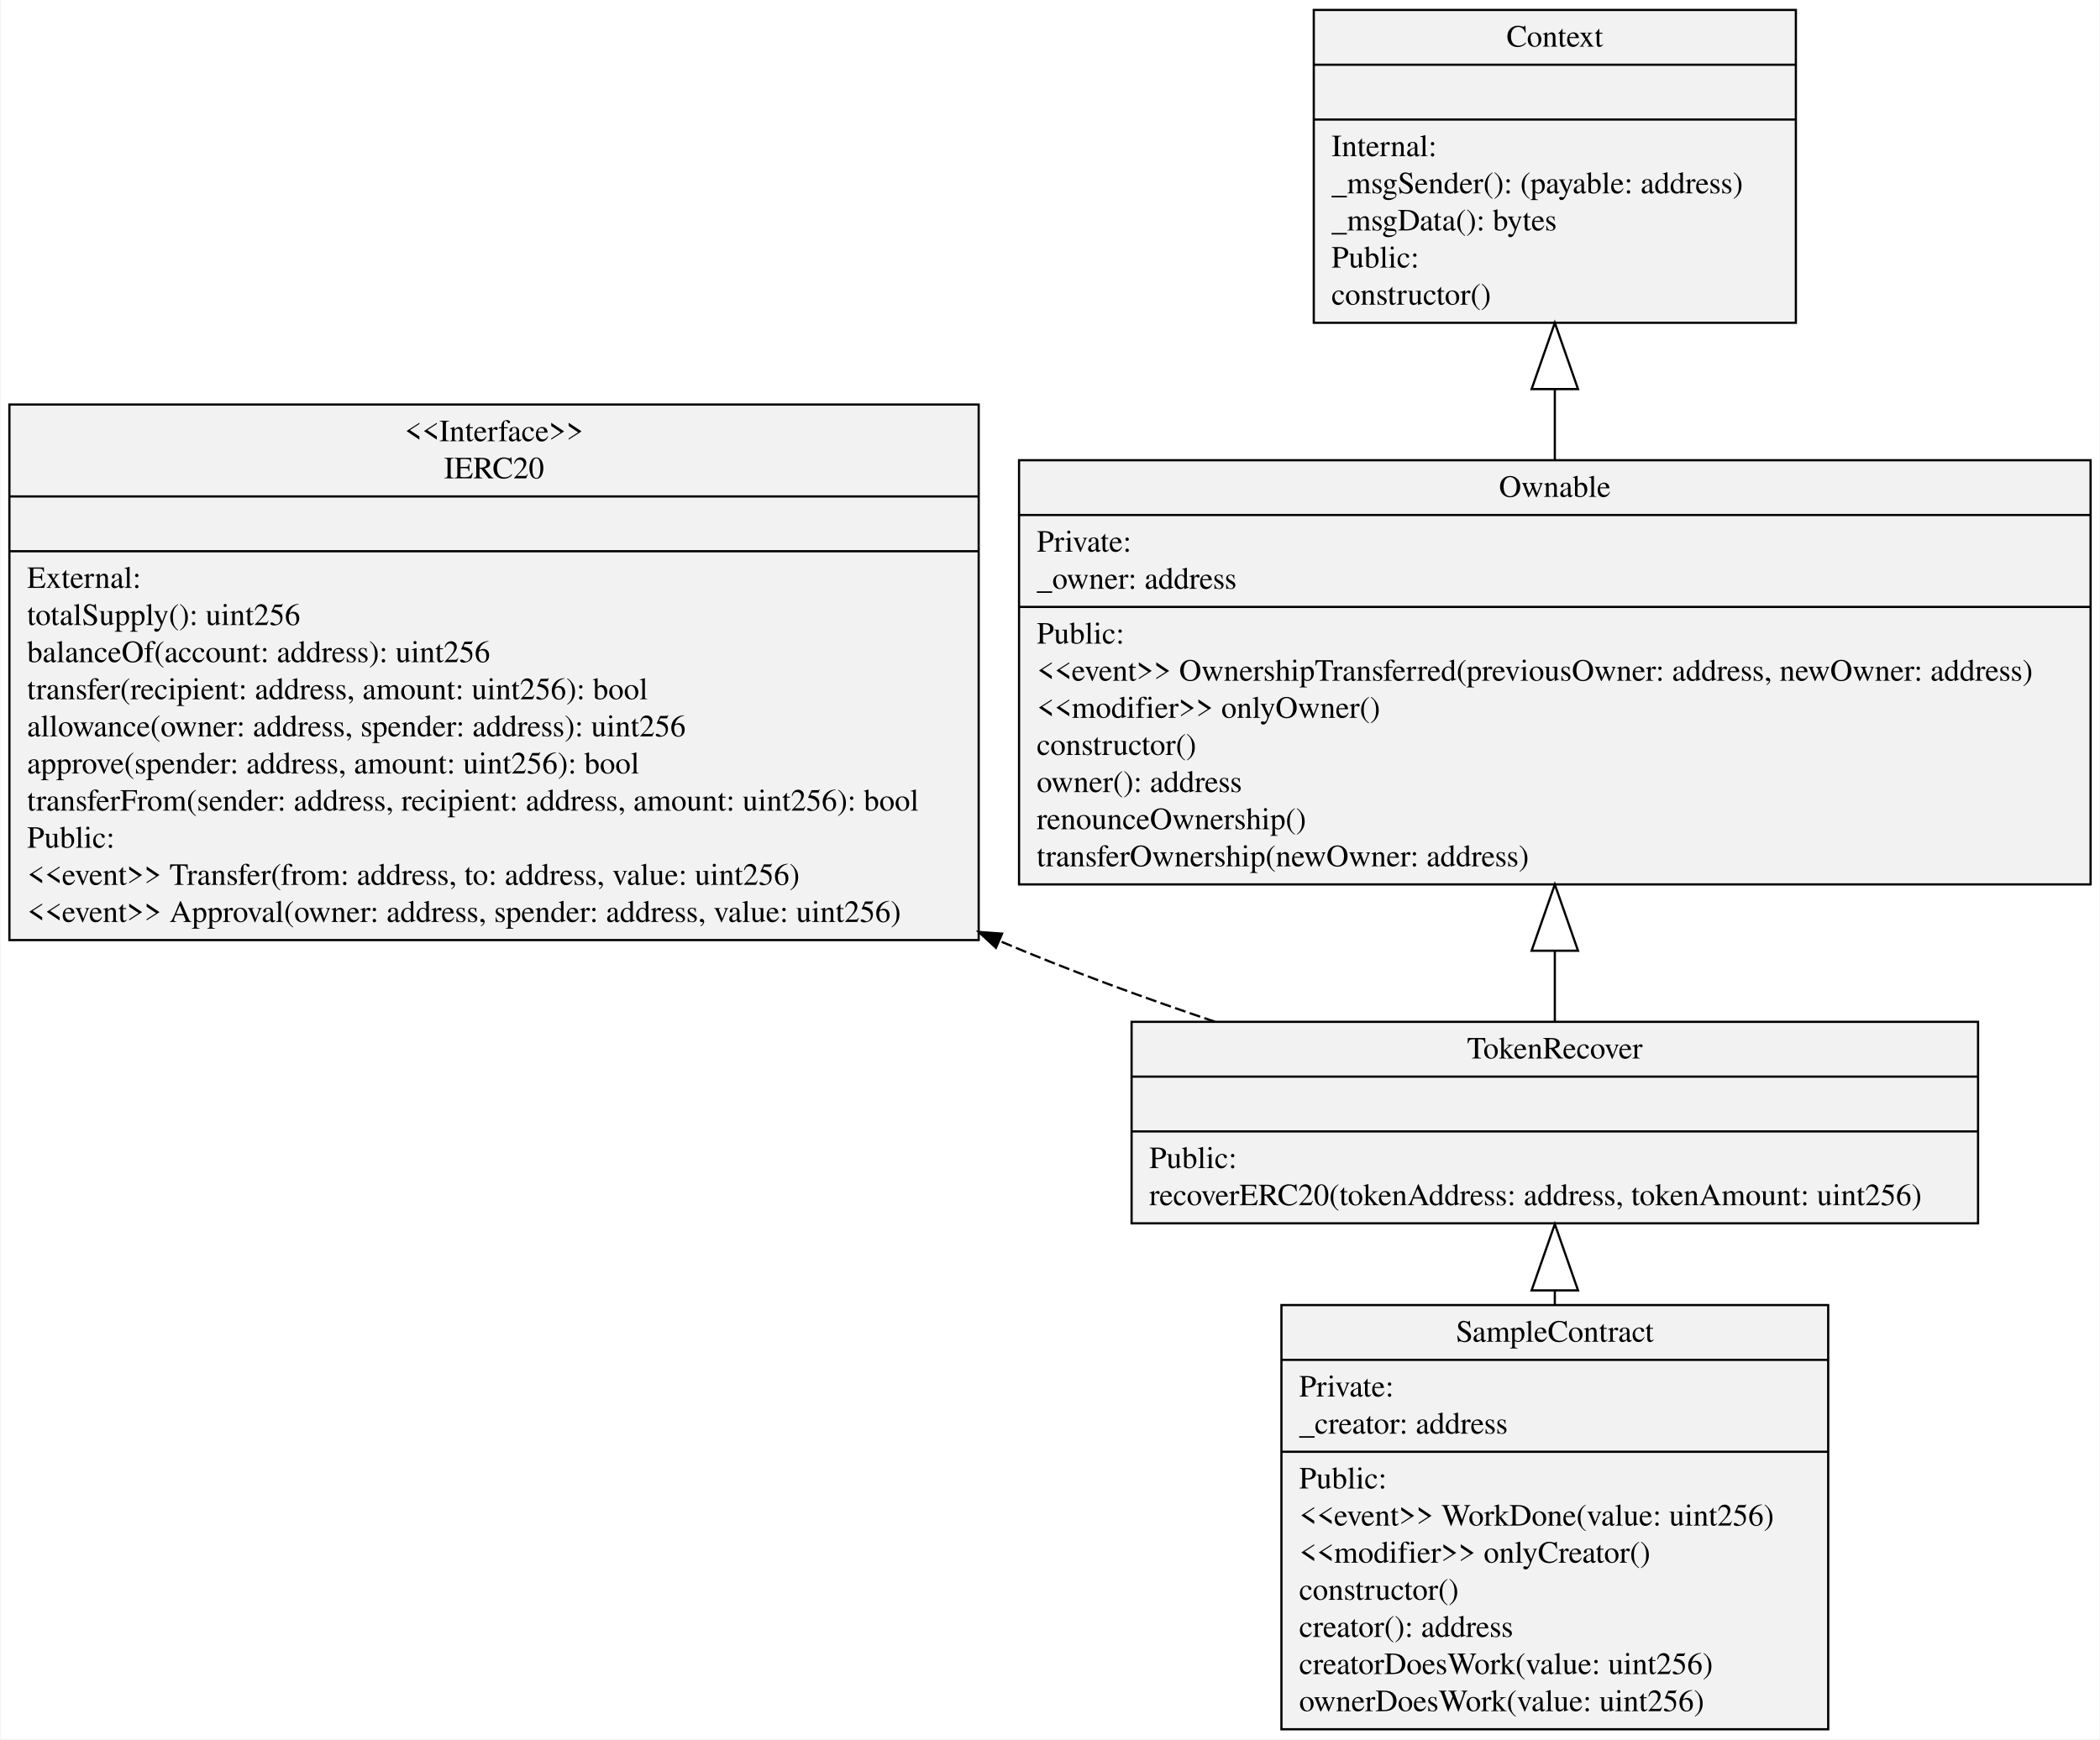
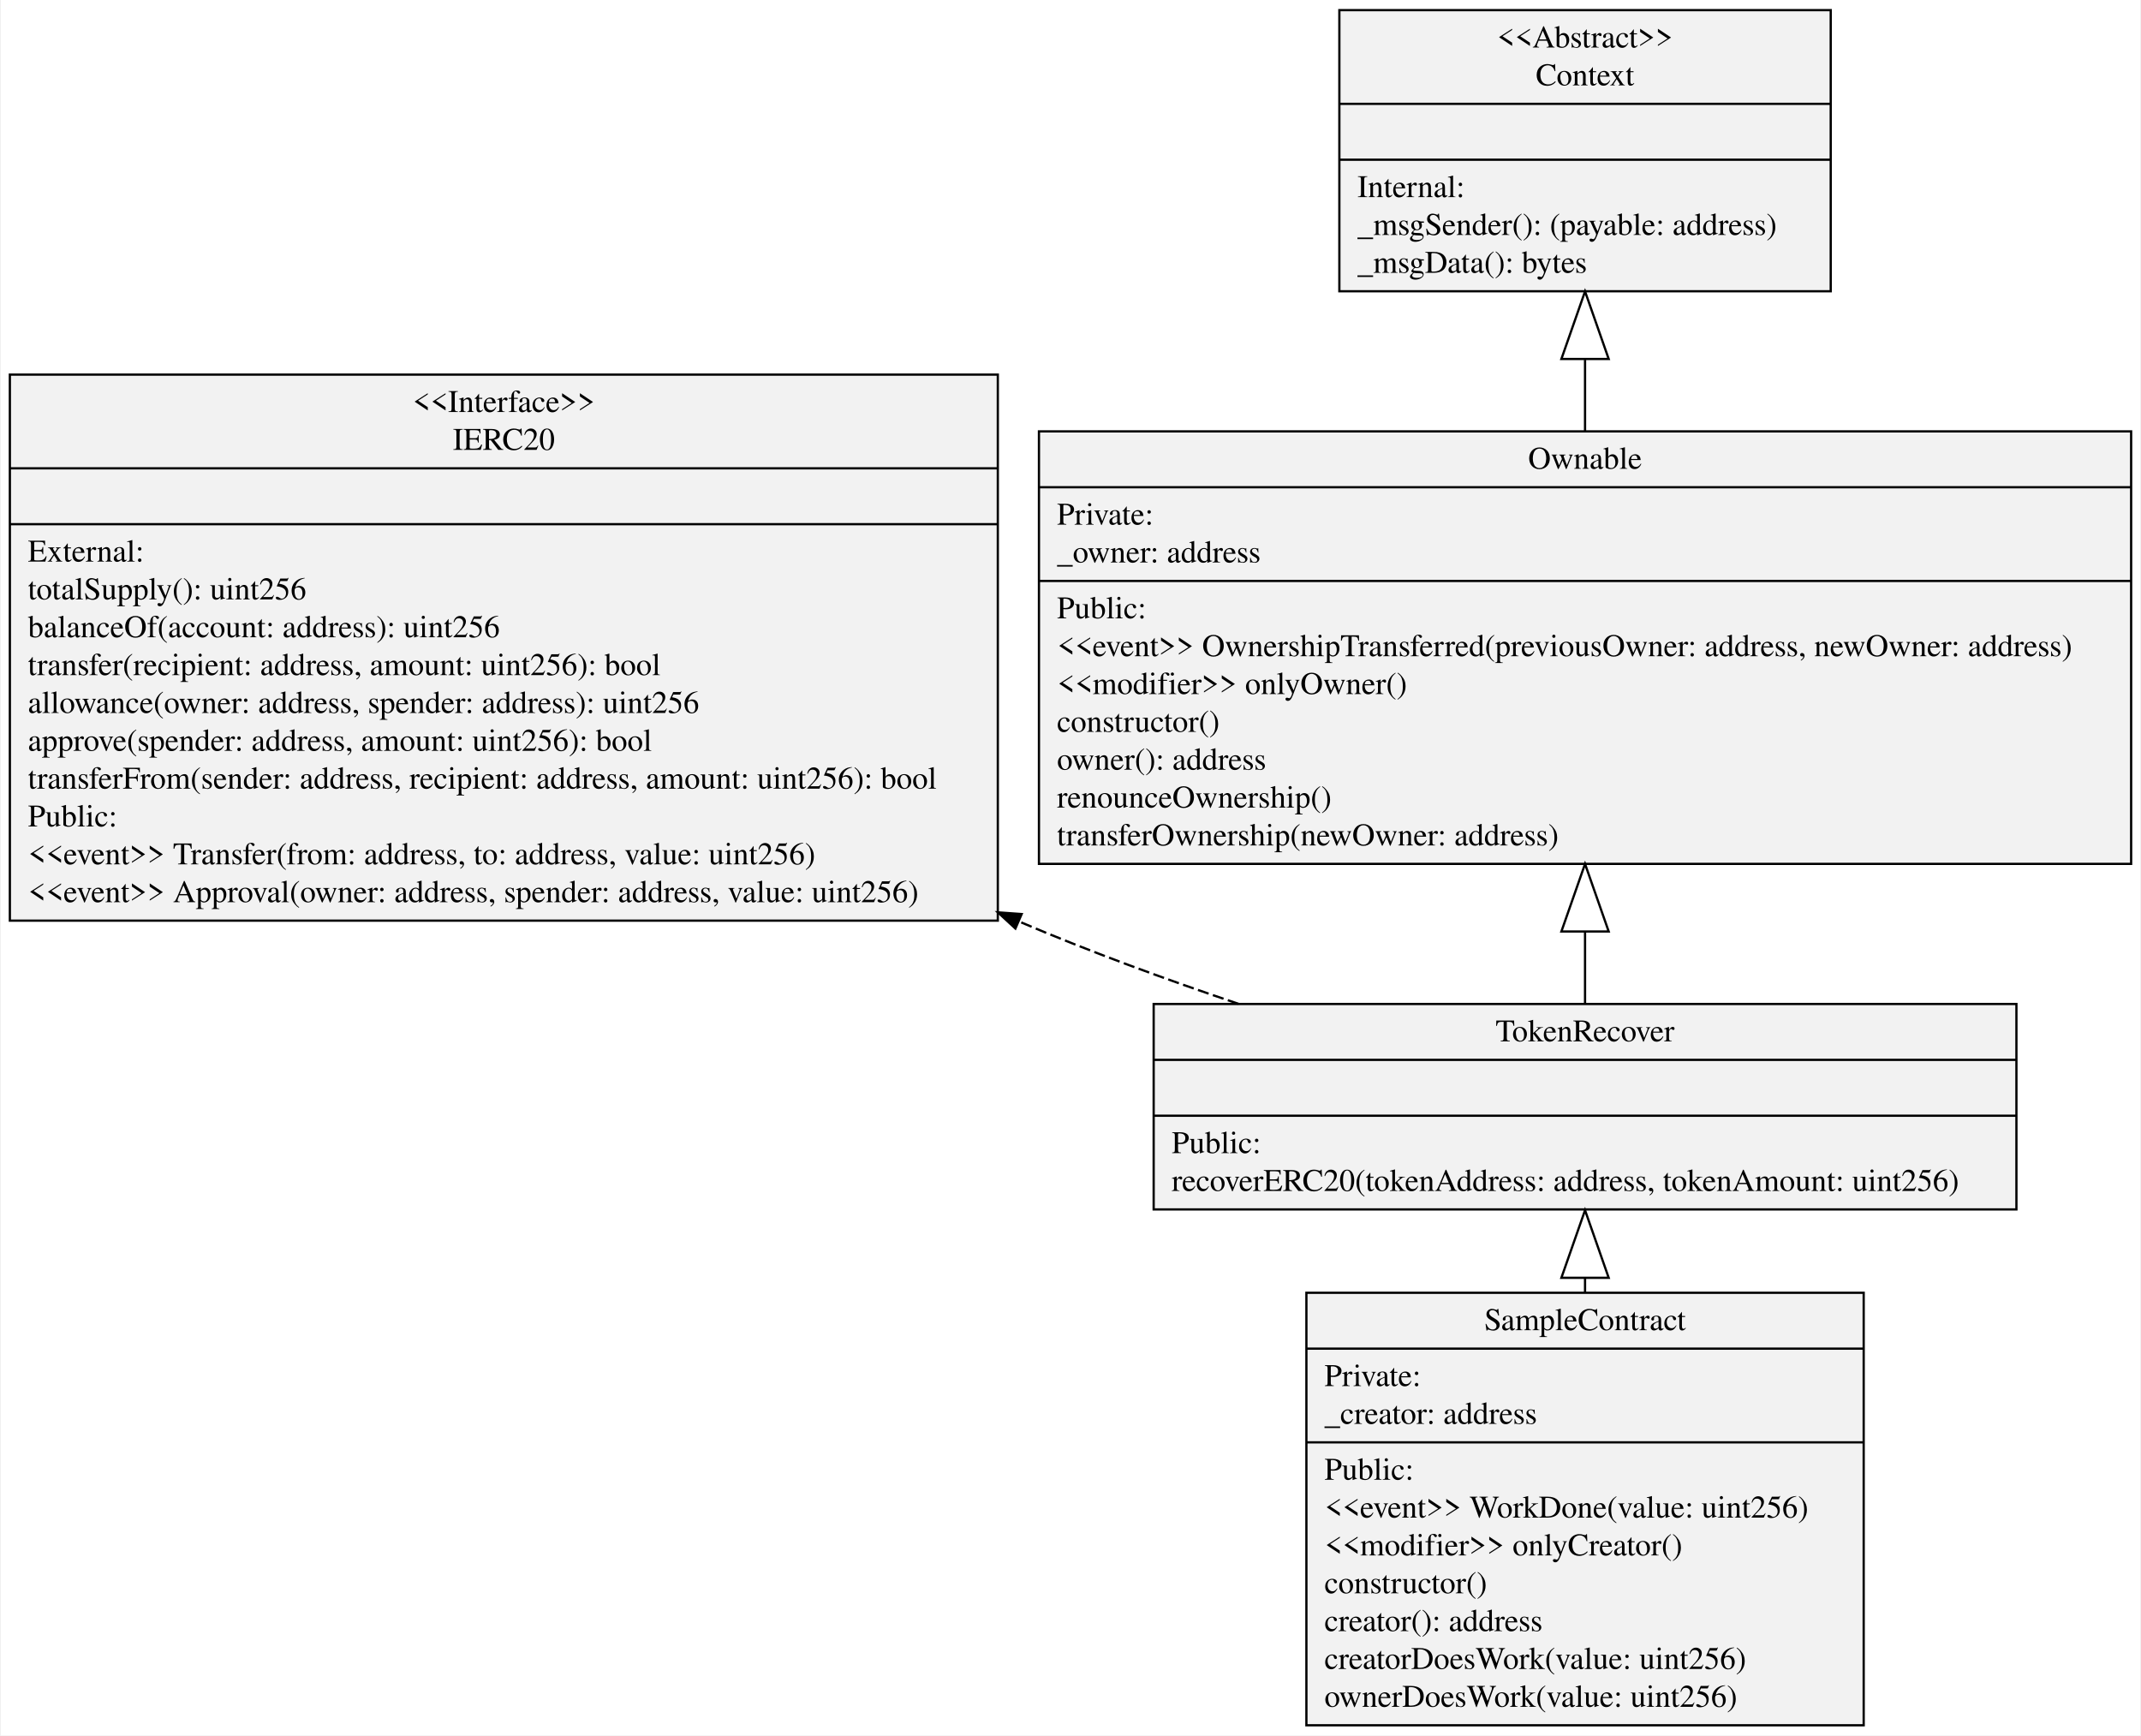
- <svg xmlns="http://www.w3.org/2000/svg" width="950pt" height="787pt" viewBox="0.00 0.00 949.74 787.20">
-   <g id="graph0" class="graph" transform="scale(1 1) rotate(0) translate(4 783.2)">
-     <polygon fill="#ffffff" stroke="transparent" points="-4,4 -4,-783.2 945.737,-783.2 945.737,4 -4,4" />
+ <svg xmlns="http://www.w3.org/2000/svg" width="950pt" height="770pt" viewBox="0.00 0.00 949.74 770.40">
+   <g id="graph0" class="graph" transform="scale(1 1) rotate(0) translate(4 766.4)">
+     <polygon fill="#ffffff" stroke="transparent" points="-4,4 -4,-766.4 945.737,-766.4 945.737,4 -4,4" />
    <g id="node1" class="node">
      <polygon fill="#f2f2f2" stroke="#000000" points="0,-357.7 0,-600.1 438.6,-600.1 438.6,-357.7 0,-357.7" />
      <text text-anchor="middle" x="219.3" y="-583.5" font-family="Times,serif" font-size="14.00" fill="#000000">&lt;&lt;Interface&gt;&gt;</text>
      <text text-anchor="middle" x="219.3" y="-566.7" font-family="Times,serif" font-size="14.00" fill="#000000">IERC20</text>
      <polyline fill="none" stroke="#000000" points="0,-558.5 438.6,-558.5 " />
      <text text-anchor="middle" x="219.3" y="-541.9" font-family="Times,serif" font-size="14.00" fill="#000000"> </text>
      <polyline fill="none" stroke="#000000" points="0,-533.7 438.6,-533.7 " />
      <text text-anchor="start" x="8" y="-517.1" font-family="Times,serif" font-size="14.00" fill="#000000">External:</text>
      <text text-anchor="start" x="8" y="-500.3" font-family="Times,serif" font-size="14.00" fill="#000000">     totalSupply(): uint256</text>
      <text text-anchor="start" x="8" y="-483.5" font-family="Times,serif" font-size="14.00" fill="#000000">     balanceOf(account: address): uint256</text>
      <text text-anchor="start" x="8" y="-466.7" font-family="Times,serif" font-size="14.00" fill="#000000">     transfer(recipient: address, amount: uint256): bool</text>
      <text text-anchor="start" x="8" y="-449.9" font-family="Times,serif" font-size="14.00" fill="#000000">     allowance(owner: address, spender: address): uint256</text>
      <text text-anchor="start" x="8" y="-433.1" font-family="Times,serif" font-size="14.00" fill="#000000">     approve(spender: address, amount: uint256): bool</text>
      <text text-anchor="start" x="8" y="-416.3" font-family="Times,serif" font-size="14.00" fill="#000000">     transferFrom(sender: address, recipient: address, amount: uint256): bool</text>
      <text text-anchor="start" x="8" y="-399.5" font-family="Times,serif" font-size="14.00" fill="#000000">Public:</text>
      <text text-anchor="start" x="8" y="-382.7" font-family="Times,serif" font-size="14.00" fill="#000000">    &lt;&lt;event&gt;&gt; Transfer(from: address, to: address, value: uint256)</text>
      <text text-anchor="start" x="8" y="-365.9" font-family="Times,serif" font-size="14.00" fill="#000000">    &lt;&lt;event&gt;&gt; Approval(owner: address, spender: address, value: uint256)</text>
    </g>
    <g id="node2" class="node">
-       <polygon fill="#f2f2f2" stroke="#000000" points="590.228,-637.1 590.228,-778.7 808.372,-778.7 808.372,-637.1 590.228,-637.1" />
-       <text text-anchor="middle" x="699.3" y="-762.1" font-family="Times,serif" font-size="14.00" fill="#000000">Context</text>
-       <polyline fill="none" stroke="#000000" points="590.228,-753.9 808.372,-753.9 " />
-       <text text-anchor="middle" x="699.3" y="-737.3" font-family="Times,serif" font-size="14.00" fill="#000000"> </text>
-       <polyline fill="none" stroke="#000000" points="590.228,-729.1 808.372,-729.1 " />
-       <text text-anchor="start" x="598.228" y="-712.5" font-family="Times,serif" font-size="14.00" fill="#000000">Internal:</text>
-       <text text-anchor="start" x="598.228" y="-695.7" font-family="Times,serif" font-size="14.00" fill="#000000">    _msgSender(): (payable: address)</text>
-       <text text-anchor="start" x="598.228" y="-678.9" font-family="Times,serif" font-size="14.00" fill="#000000">    _msgData(): bytes</text>
-       <text text-anchor="start" x="598.228" y="-662.1" font-family="Times,serif" font-size="14.00" fill="#000000">Public:</text>
-       <text text-anchor="start" x="598.228" y="-645.3" font-family="Times,serif" font-size="14.00" fill="#000000">    constructor()</text>
+       <polygon fill="#f2f2f2" stroke="#000000" points="590.228,-637.1 590.228,-761.9 808.372,-761.9 808.372,-637.1 590.228,-637.1" />
+       <text text-anchor="middle" x="699.3" y="-745.3" font-family="Times,serif" font-size="14.00" fill="#000000">&lt;&lt;Abstract&gt;&gt;</text>
+       <text text-anchor="middle" x="699.3" y="-728.5" font-family="Times,serif" font-size="14.00" fill="#000000">Context</text>
+       <polyline fill="none" stroke="#000000" points="590.228,-720.3 808.372,-720.3 " />
+       <text text-anchor="middle" x="699.3" y="-703.7" font-family="Times,serif" font-size="14.00" fill="#000000"> </text>
+       <polyline fill="none" stroke="#000000" points="590.228,-695.5 808.372,-695.5 " />
+       <text text-anchor="start" x="598.228" y="-678.9" font-family="Times,serif" font-size="14.00" fill="#000000">Internal:</text>
+       <text text-anchor="start" x="598.228" y="-662.1" font-family="Times,serif" font-size="14.00" fill="#000000">    _msgSender(): (payable: address)</text>
+       <text text-anchor="start" x="598.228" y="-645.3" font-family="Times,serif" font-size="14.00" fill="#000000">    _msgData(): bytes</text>
    </g>
    <g id="node3" class="node">
      <polygon fill="#f2f2f2" stroke="#000000" points="456.863,-382.9 456.863,-574.9 941.737,-574.9 941.737,-382.9 456.863,-382.9" />
      <text text-anchor="middle" x="699.3" y="-558.3" font-family="Times,serif" font-size="14.00" fill="#000000">Ownable</text>
      <polyline fill="none" stroke="#000000" points="456.863,-550.1 941.737,-550.1 " />
      <text text-anchor="start" x="464.863" y="-533.5" font-family="Times,serif" font-size="14.00" fill="#000000">Private:</text>
      <text text-anchor="start" x="464.863" y="-516.7" font-family="Times,serif" font-size="14.00" fill="#000000">   _owner: address</text>
      <polyline fill="none" stroke="#000000" points="456.863,-508.5 941.737,-508.5 " />
      <text text-anchor="start" x="464.863" y="-491.9" font-family="Times,serif" font-size="14.00" fill="#000000">Public:</text>
      <text text-anchor="start" x="464.863" y="-475.1" font-family="Times,serif" font-size="14.00" fill="#000000">    &lt;&lt;event&gt;&gt; OwnershipTransferred(previousOwner: address, newOwner: address)</text>
      <text text-anchor="start" x="464.863" y="-458.3" font-family="Times,serif" font-size="14.00" fill="#000000">    &lt;&lt;modifier&gt;&gt; onlyOwner()</text>
      <text text-anchor="start" x="464.863" y="-441.5" font-family="Times,serif" font-size="14.00" fill="#000000">    constructor()</text>
      <text text-anchor="start" x="464.863" y="-424.7" font-family="Times,serif" font-size="14.00" fill="#000000">    owner(): address</text>
      <text text-anchor="start" x="464.863" y="-407.9" font-family="Times,serif" font-size="14.00" fill="#000000">    renounceOwnership()</text>
      <text text-anchor="start" x="464.863" y="-391.1" font-family="Times,serif" font-size="14.00" fill="#000000">    transferOwnership(newOwner: address)</text>
    </g>
    <g id="edge1" class="edge">
-       <path fill="none" stroke="#000000" d="M699.3,-575.021C699.3,-585.588 699.3,-596.369 699.3,-606.991" />
-       <polygon fill="none" stroke="#000000" points="688.8,-607.093 699.3,-637.093 709.8,-607.093 688.8,-607.093" />
+       <path fill="none" stroke="#000000" d="M699.3,-575.017C699.3,-585.524 699.3,-596.207 699.3,-606.674" />
+       <polygon fill="none" stroke="#000000" points="688.8,-607.038 699.3,-637.038 709.8,-607.038 688.8,-607.038" />
    </g>
    <g id="node4" class="node">
      <polygon fill="#f2f2f2" stroke="#000000" points="507.789,-229.5 507.789,-320.7 890.811,-320.7 890.811,-229.5 507.789,-229.5" />
      <text text-anchor="middle" x="699.3" y="-304.1" font-family="Times,serif" font-size="14.00" fill="#000000">TokenRecover</text>
      <polyline fill="none" stroke="#000000" points="507.789,-295.9 890.811,-295.9 " />
      <text text-anchor="middle" x="699.3" y="-279.3" font-family="Times,serif" font-size="14.00" fill="#000000"> </text>
      <polyline fill="none" stroke="#000000" points="507.789,-271.1 890.811,-271.1 " />
      <text text-anchor="start" x="515.789" y="-254.5" font-family="Times,serif" font-size="14.00" fill="#000000">Public:</text>
      <text text-anchor="start" x="515.789" y="-237.7" font-family="Times,serif" font-size="14.00" fill="#000000">    recoverERC20(tokenAddress: address, tokenAmount: uint256)</text>
    </g>
    <g id="edge3" class="edge">
      <path fill="none" stroke="#000000" stroke-dasharray="5,2" d="M545.434,-320.779C512.97,-331.704 479.202,-344.051 448.3,-357.2 448.2,-357.243 448.099,-357.285 447.999,-357.328" />
      <polygon fill="#000000" stroke="#000000" points="446.414,-354.2 438.625,-361.382 449.193,-360.625 446.414,-354.2" />
    </g>
    <g id="edge2" class="edge">
      <path fill="none" stroke="#000000" d="M699.3,-320.837C699.3,-330.625 699.3,-341.419 699.3,-352.631" />
      <polygon fill="none" stroke="#000000" points="688.8,-352.883 699.3,-382.883 709.8,-352.883 688.8,-352.883" />
    </g>
    <g id="node5" class="node">
      <polygon fill="#f2f2f2" stroke="#000000" points="575.596,-.5 575.596,-192.5 823.004,-192.5 823.004,-.5 575.596,-.5" />
      <text text-anchor="middle" x="699.3" y="-175.9" font-family="Times,serif" font-size="14.00" fill="#000000">SampleContract</text>
      <polyline fill="none" stroke="#000000" points="575.596,-167.7 823.004,-167.7 " />
      <text text-anchor="start" x="583.596" y="-151.1" font-family="Times,serif" font-size="14.00" fill="#000000">Private:</text>
      <text text-anchor="start" x="583.596" y="-134.3" font-family="Times,serif" font-size="14.00" fill="#000000">   _creator: address</text>
      <polyline fill="none" stroke="#000000" points="575.596,-126.1 823.004,-126.1 " />
      <text text-anchor="start" x="583.596" y="-109.5" font-family="Times,serif" font-size="14.00" fill="#000000">Public:</text>
      <text text-anchor="start" x="583.596" y="-92.7" font-family="Times,serif" font-size="14.00" fill="#000000">    &lt;&lt;event&gt;&gt; WorkDone(value: uint256)</text>
      <text text-anchor="start" x="583.596" y="-75.9" font-family="Times,serif" font-size="14.00" fill="#000000">    &lt;&lt;modifier&gt;&gt; onlyCreator()</text>
      <text text-anchor="start" x="583.596" y="-59.1" font-family="Times,serif" font-size="14.00" fill="#000000">    constructor()</text>
      <text text-anchor="start" x="583.596" y="-42.3" font-family="Times,serif" font-size="14.00" fill="#000000">    creator(): address</text>
      <text text-anchor="start" x="583.596" y="-25.5" font-family="Times,serif" font-size="14.00" fill="#000000">    creatorDoesWork(value: uint256)</text>
      <text text-anchor="start" x="583.596" y="-8.7" font-family="Times,serif" font-size="14.00" fill="#000000">    ownerDoesWork(value: uint256)</text>
    </g>
    <g id="edge4" class="edge">
      <path fill="none" stroke="#000000" d="M699.3,-192.596C699.3,-194.782 699.3,-196.962 699.3,-199.131" />
      <polygon fill="none" stroke="#000000" points="688.8,-199.148 699.3,-229.148 709.8,-199.148 688.8,-199.148" />
    </g>
  </g>
</svg>
